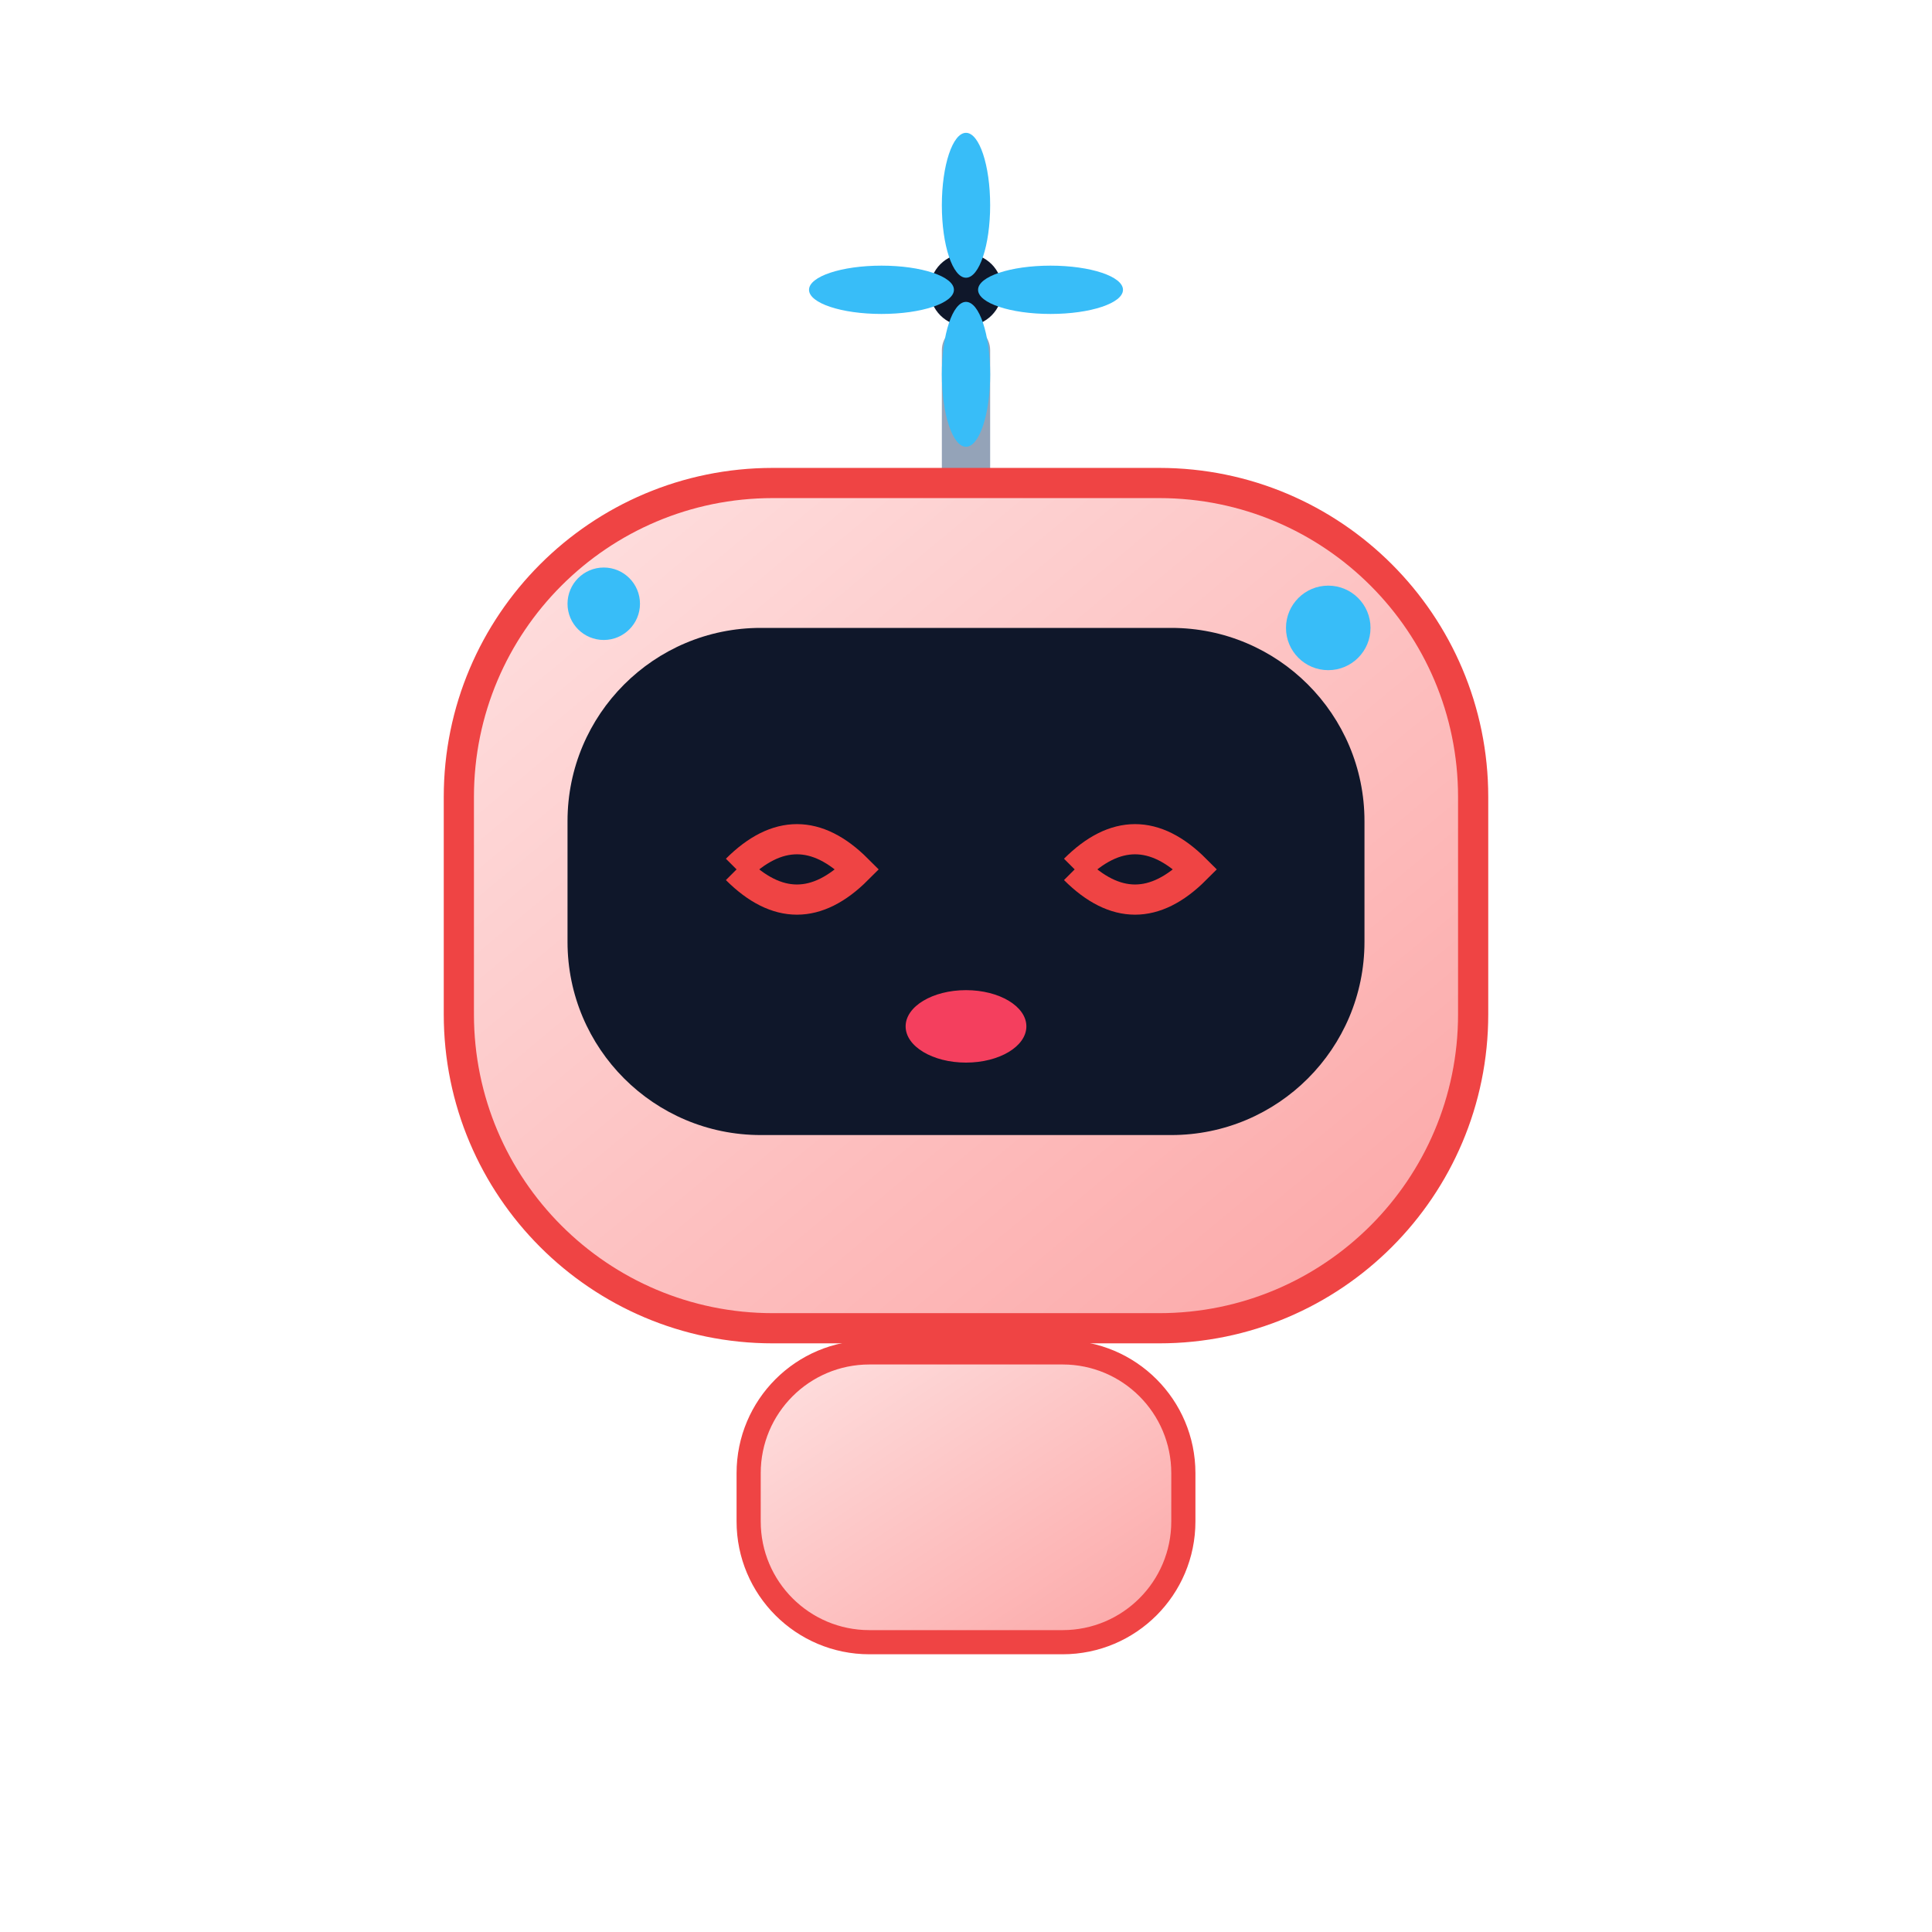
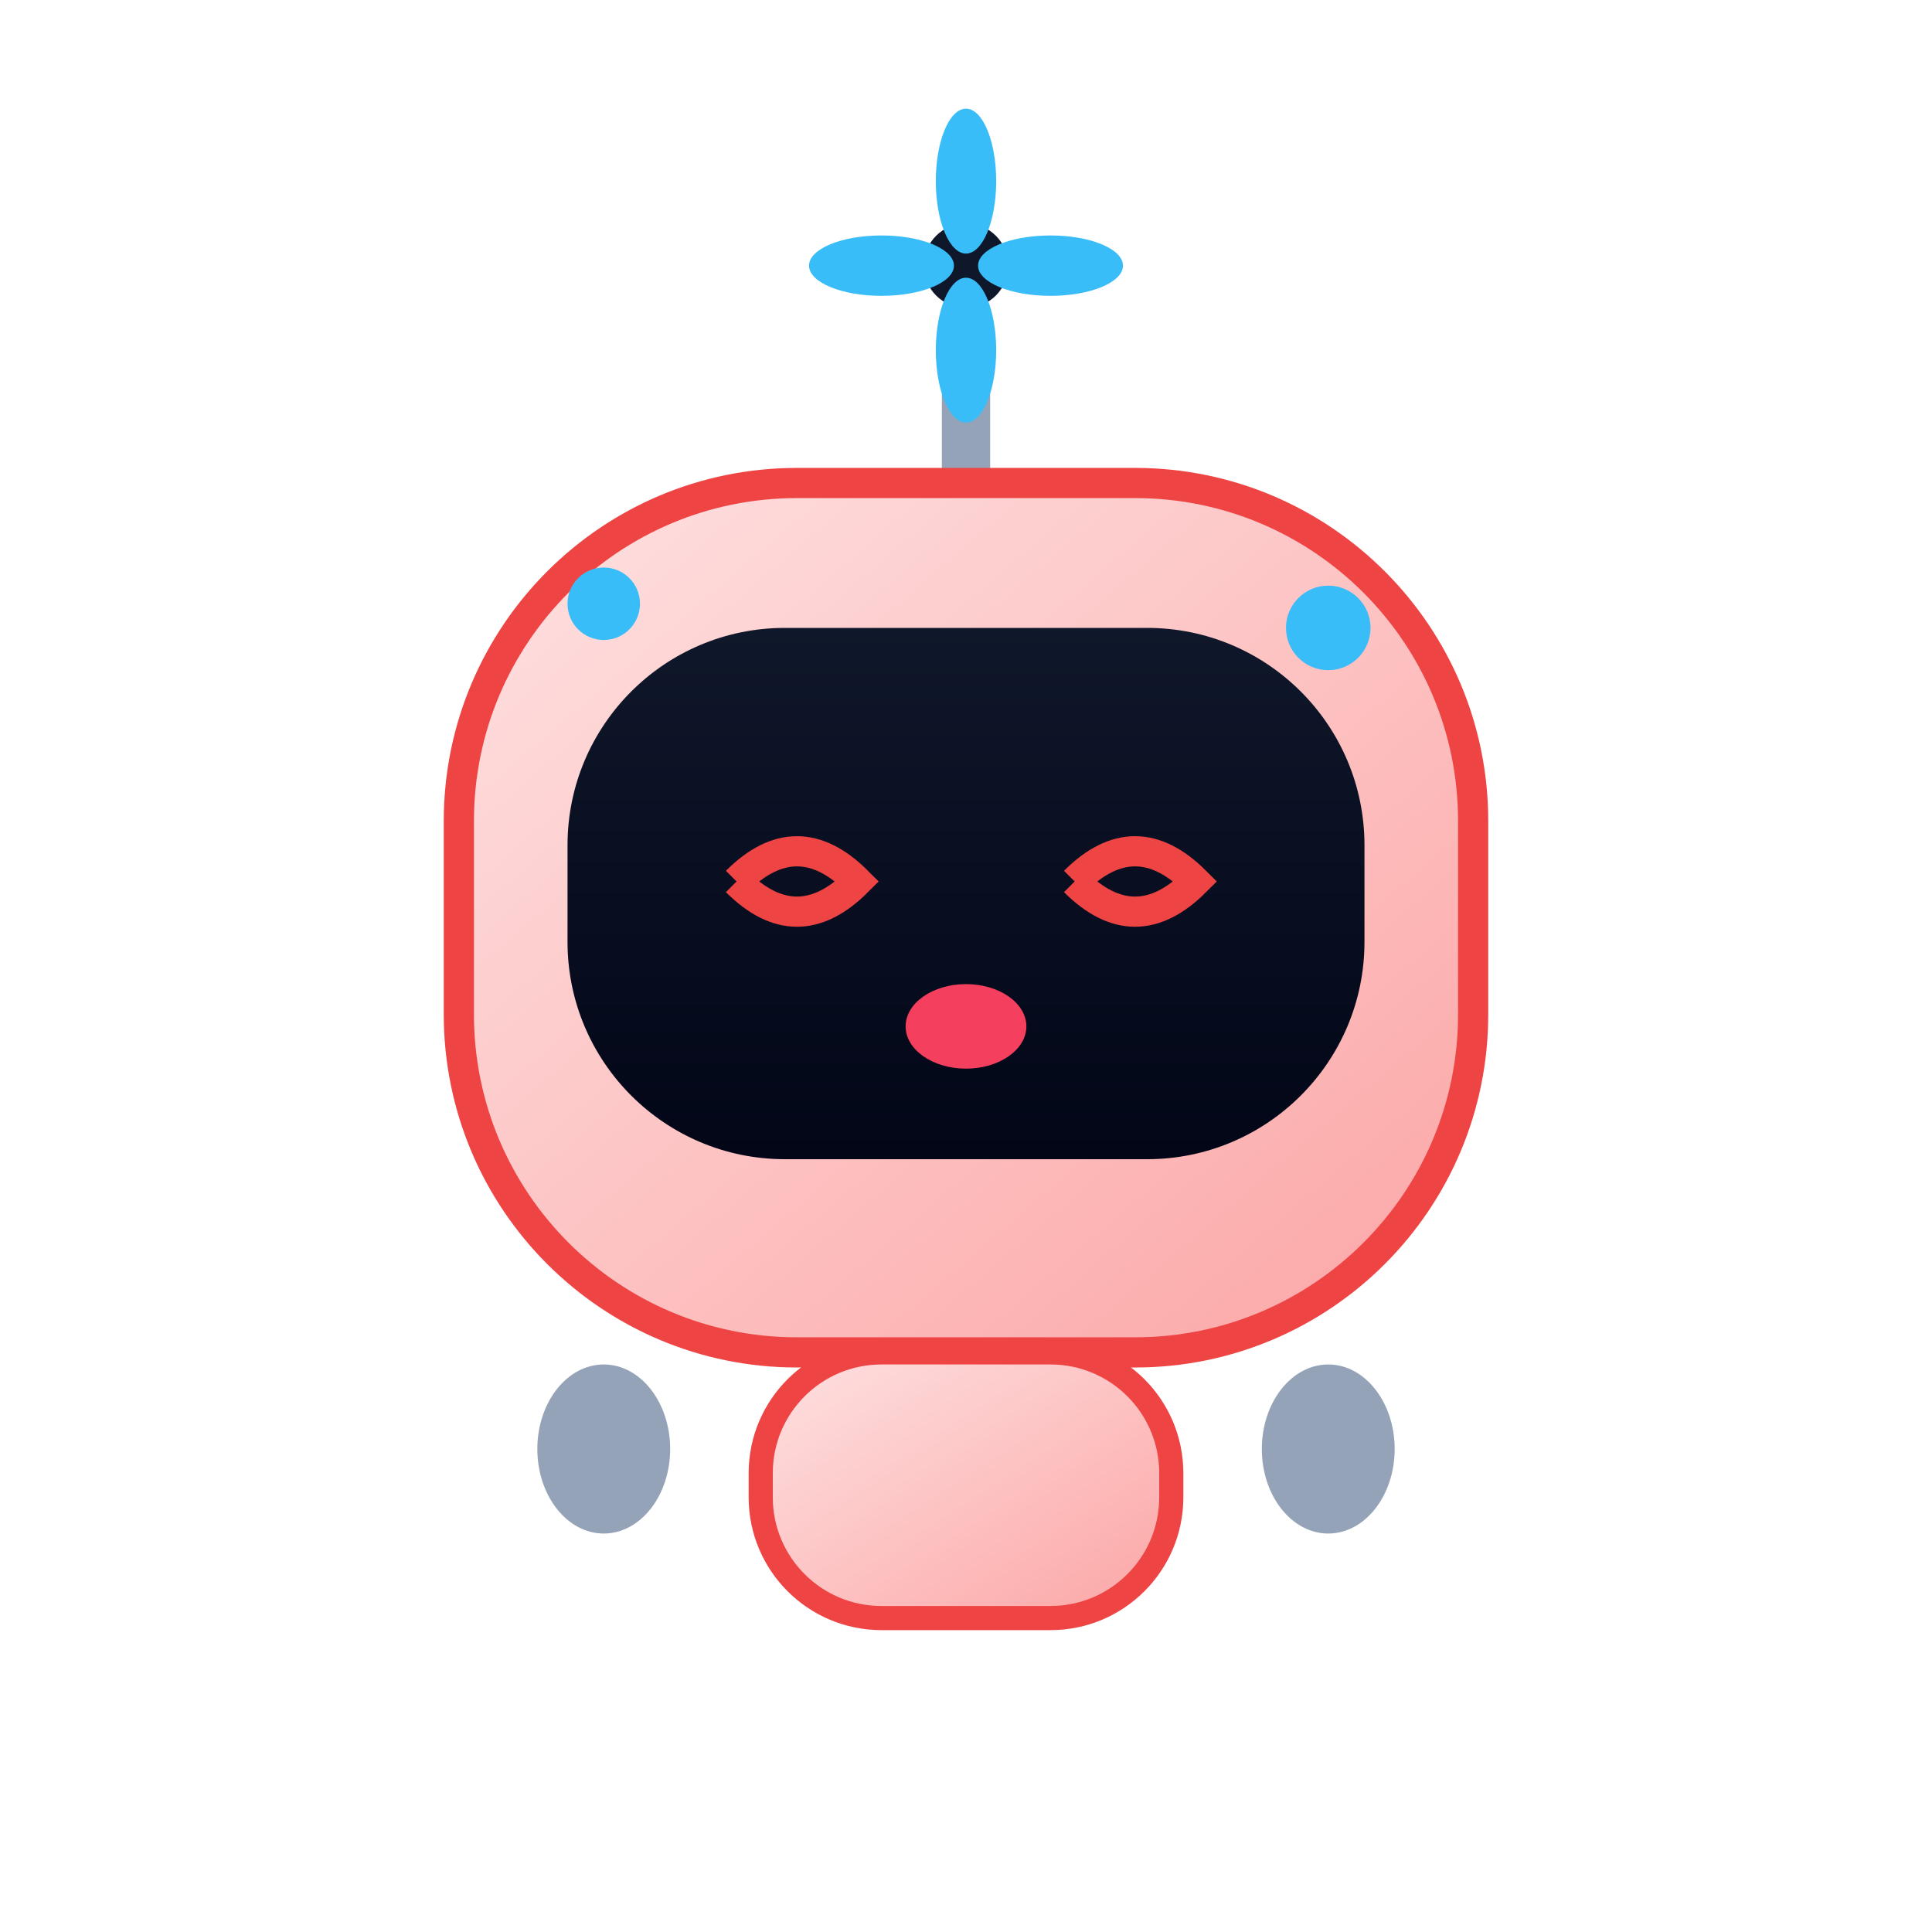
<svg xmlns="http://www.w3.org/2000/svg" viewBox="0 0 160 160" width="100%" height="100%">
  <defs>
    <linearGradient id="hot-grad" x1="0%" y1="0%" x2="100%" y2="100%">
      <stop offset="0%" stop-color="#fee2e2" />
      <stop offset="100%" stop-color="#fca5a5" />
    </linearGradient>
+     <linearGradient id="visor-glass" x1="0%" y1="0%" x2="0%" y2="100%">
+       <stop offset="0%" stop-color="#0f172a" />
+       <stop offset="100%" stop-color="#020617" />
+     </linearGradient>
  </defs>
  <style>
-     @keyframes spin-fan { 0% { transform: rotate(0deg); } 100% { transform: rotate(360deg); } }
-     @keyframes pant { 0%, 100% { transform: translateY(0); } 50% { transform: translateY(3px); } }
-     .fan { animation: spin-fan 0.3s linear infinite; transform-origin: 80px 24px; }
-     .bot-pant { animation: pant 0.6s ease-in-out infinite; }
+     @keyframes spinFan {
+       0% { transform: rotate(0deg); }
+       100% { transform: rotate(360deg); }
+     }
+     @keyframes pantingBreath {
+       0%, 100% { transform: translateY(0) scaleY(1); }
+       50% { transform: translateY(3px) scaleY(0.96); }
+     }
+     .cooling-fan { animation: spinFan 0.25s linear infinite; transform-origin: 80px 22px; }
+     .bot-pant { animation: pantingBreath 0.6s ease-in-out infinite; transform-origin: center bottom; }
  </style>
  <g class="bot-pant">
-     <rect x="78" y="27" width="4" height="18" rx="2" fill="#94a3b8" />
-     <g class="fan">
-       <circle cx="80" cy="24" r="3" fill="#0f172a" />
-       <ellipse cx="80" cy="17" rx="2" ry="6" fill="#38bdf8" />
-       <ellipse cx="80" cy="31" rx="2" ry="6" fill="#38bdf8" />
-       <ellipse cx="73" cy="24" rx="6" ry="2" fill="#38bdf8" />
-       <ellipse cx="87" cy="24" rx="6" ry="2" fill="#38bdf8" />
+     <rect x="78" y="24" width="4" height="18" rx="2" fill="#94a3b8" />
+     <g class="cooling-fan">
+       <circle cx="80" cy="22" r="3.5" fill="#0f172a" />
+       <ellipse cx="80" cy="15" rx="2.5" ry="6" fill="#38bdf8" />
+       <ellipse cx="80" cy="29" rx="2.5" ry="6" fill="#38bdf8" />
+       <ellipse cx="73" cy="22" rx="6" ry="2.5" fill="#38bdf8" />
+       <ellipse cx="87" cy="22" rx="6" ry="2.5" fill="#38bdf8" />
    </g>
-     <rect x="38" y="40" width="84" height="70" rx="26" fill="url(#hot-grad)" stroke="#ef4444" stroke-width="2.5" />
-     <rect x="47" y="52" width="66" height="42" rx="16" fill="#0f172a" />
-     <path d="M 61 72 Q 66 67 71 72 Q 66 77 61 72" fill="none" stroke="#ef4444" stroke-width="2.5" />
-     <path d="M 89 72 Q 94 67 99 72 Q 94 77 89 72" fill="none" stroke="#ef4444" stroke-width="2.5" />
-     <ellipse cx="80" cy="85" rx="5" ry="3" fill="#f43f5e" />
+     <rect x="38" y="40" width="84" height="72" rx="28" fill="url(#hot-grad)" stroke="#ef4444" stroke-width="2.5" />
+     <rect x="47" y="52" width="66" height="44" rx="18" fill="url(#visor-glass)" />
+     <path d="M 61 73 Q 66 68 71 73 Q 66 78 61 73" fill="none" stroke="#ef4444" stroke-width="2.5" />
+     <path d="M 89 73 Q 94 68 99 73 Q 94 78 89 73" fill="none" stroke="#ef4444" stroke-width="2.5" />
+     <ellipse cx="80" cy="85" rx="5" ry="3.5" fill="#f43f5e" />
    <circle cx="50" cy="50" r="3" fill="#38bdf8" />
    <circle cx="110" cy="52" r="3.5" fill="#38bdf8" />
-     <rect x="62" y="112" width="36" height="24" rx="10" fill="url(#hot-grad)" stroke="#ef4444" stroke-width="2" />
+     <rect x="63" y="112" width="34" height="22" rx="10" fill="url(#hot-grad)" stroke="#ef4444" stroke-width="2" />
+     <ellipse cx="50" cy="120" rx="5.5" ry="7" fill="#94a3b8" />
+     <ellipse cx="110" cy="120" rx="5.5" ry="7" fill="#94a3b8" />
  </g>
</svg>
